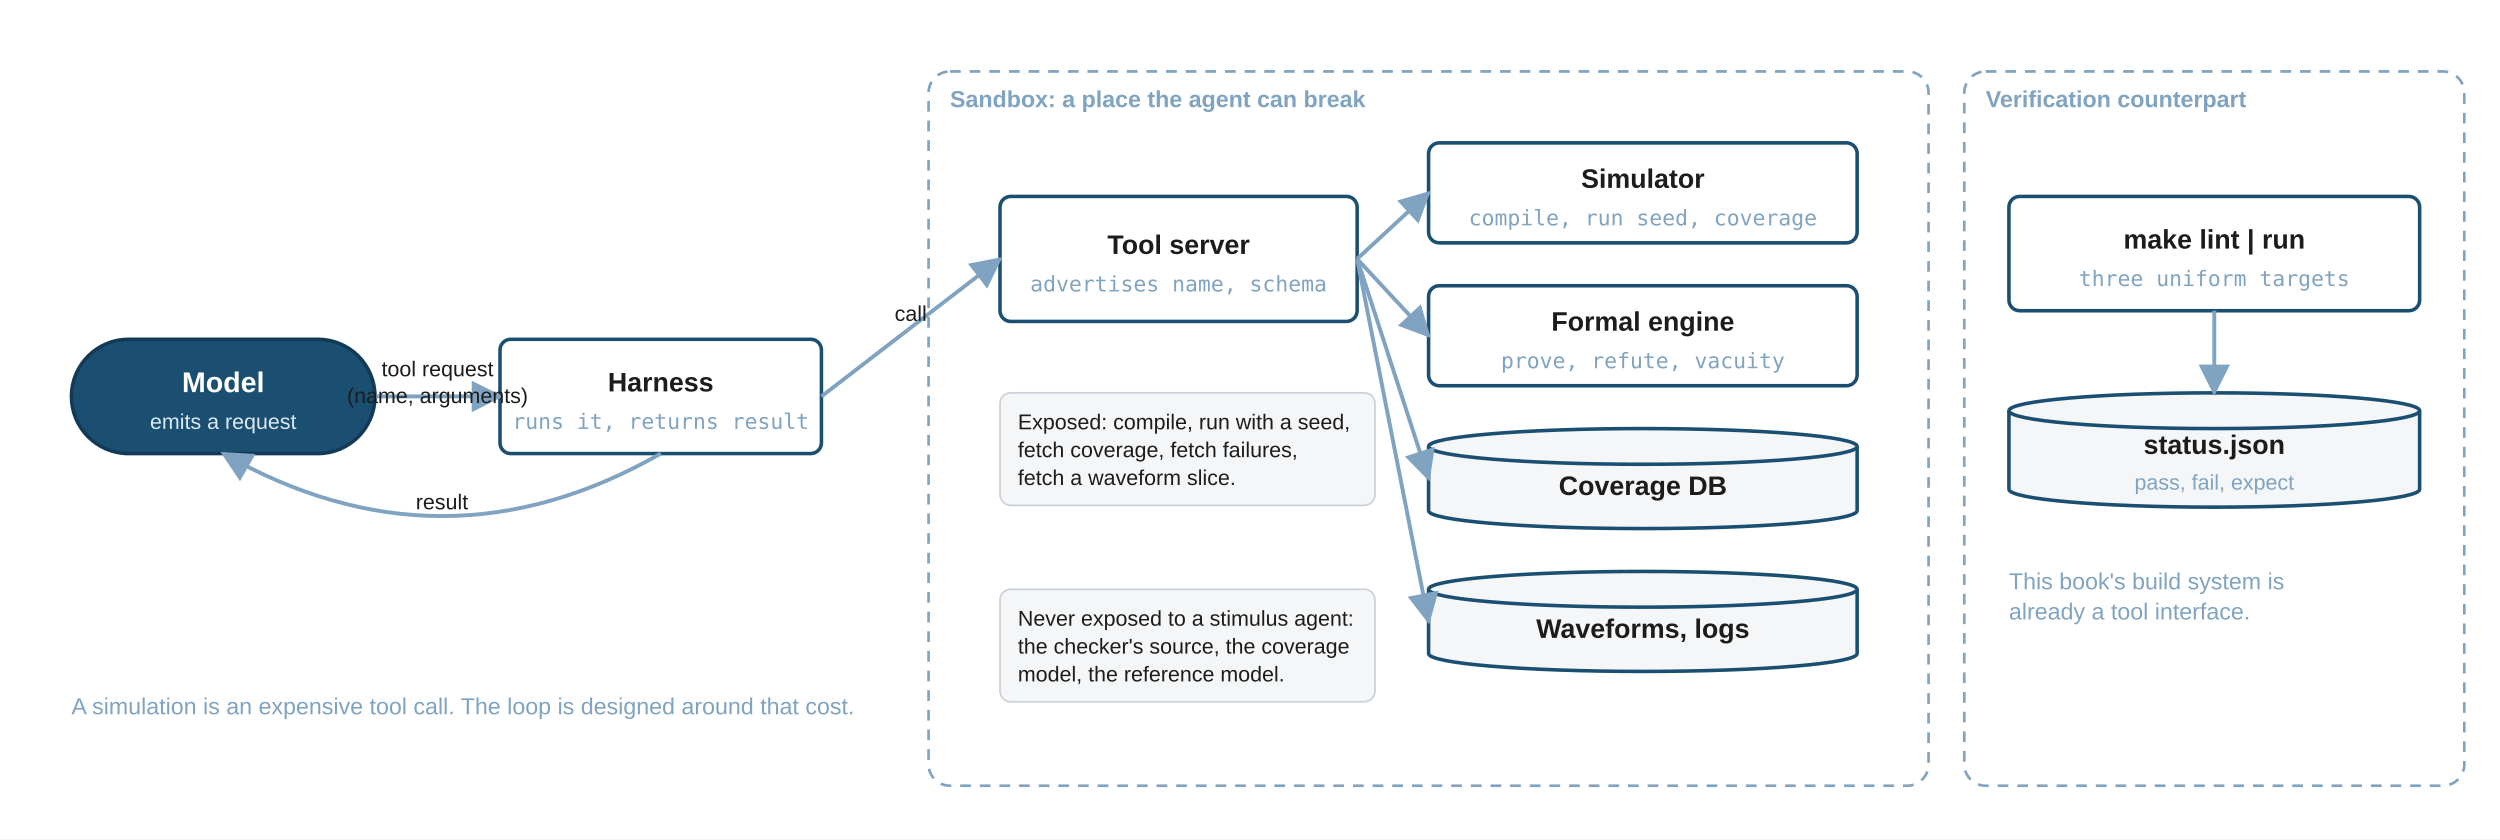
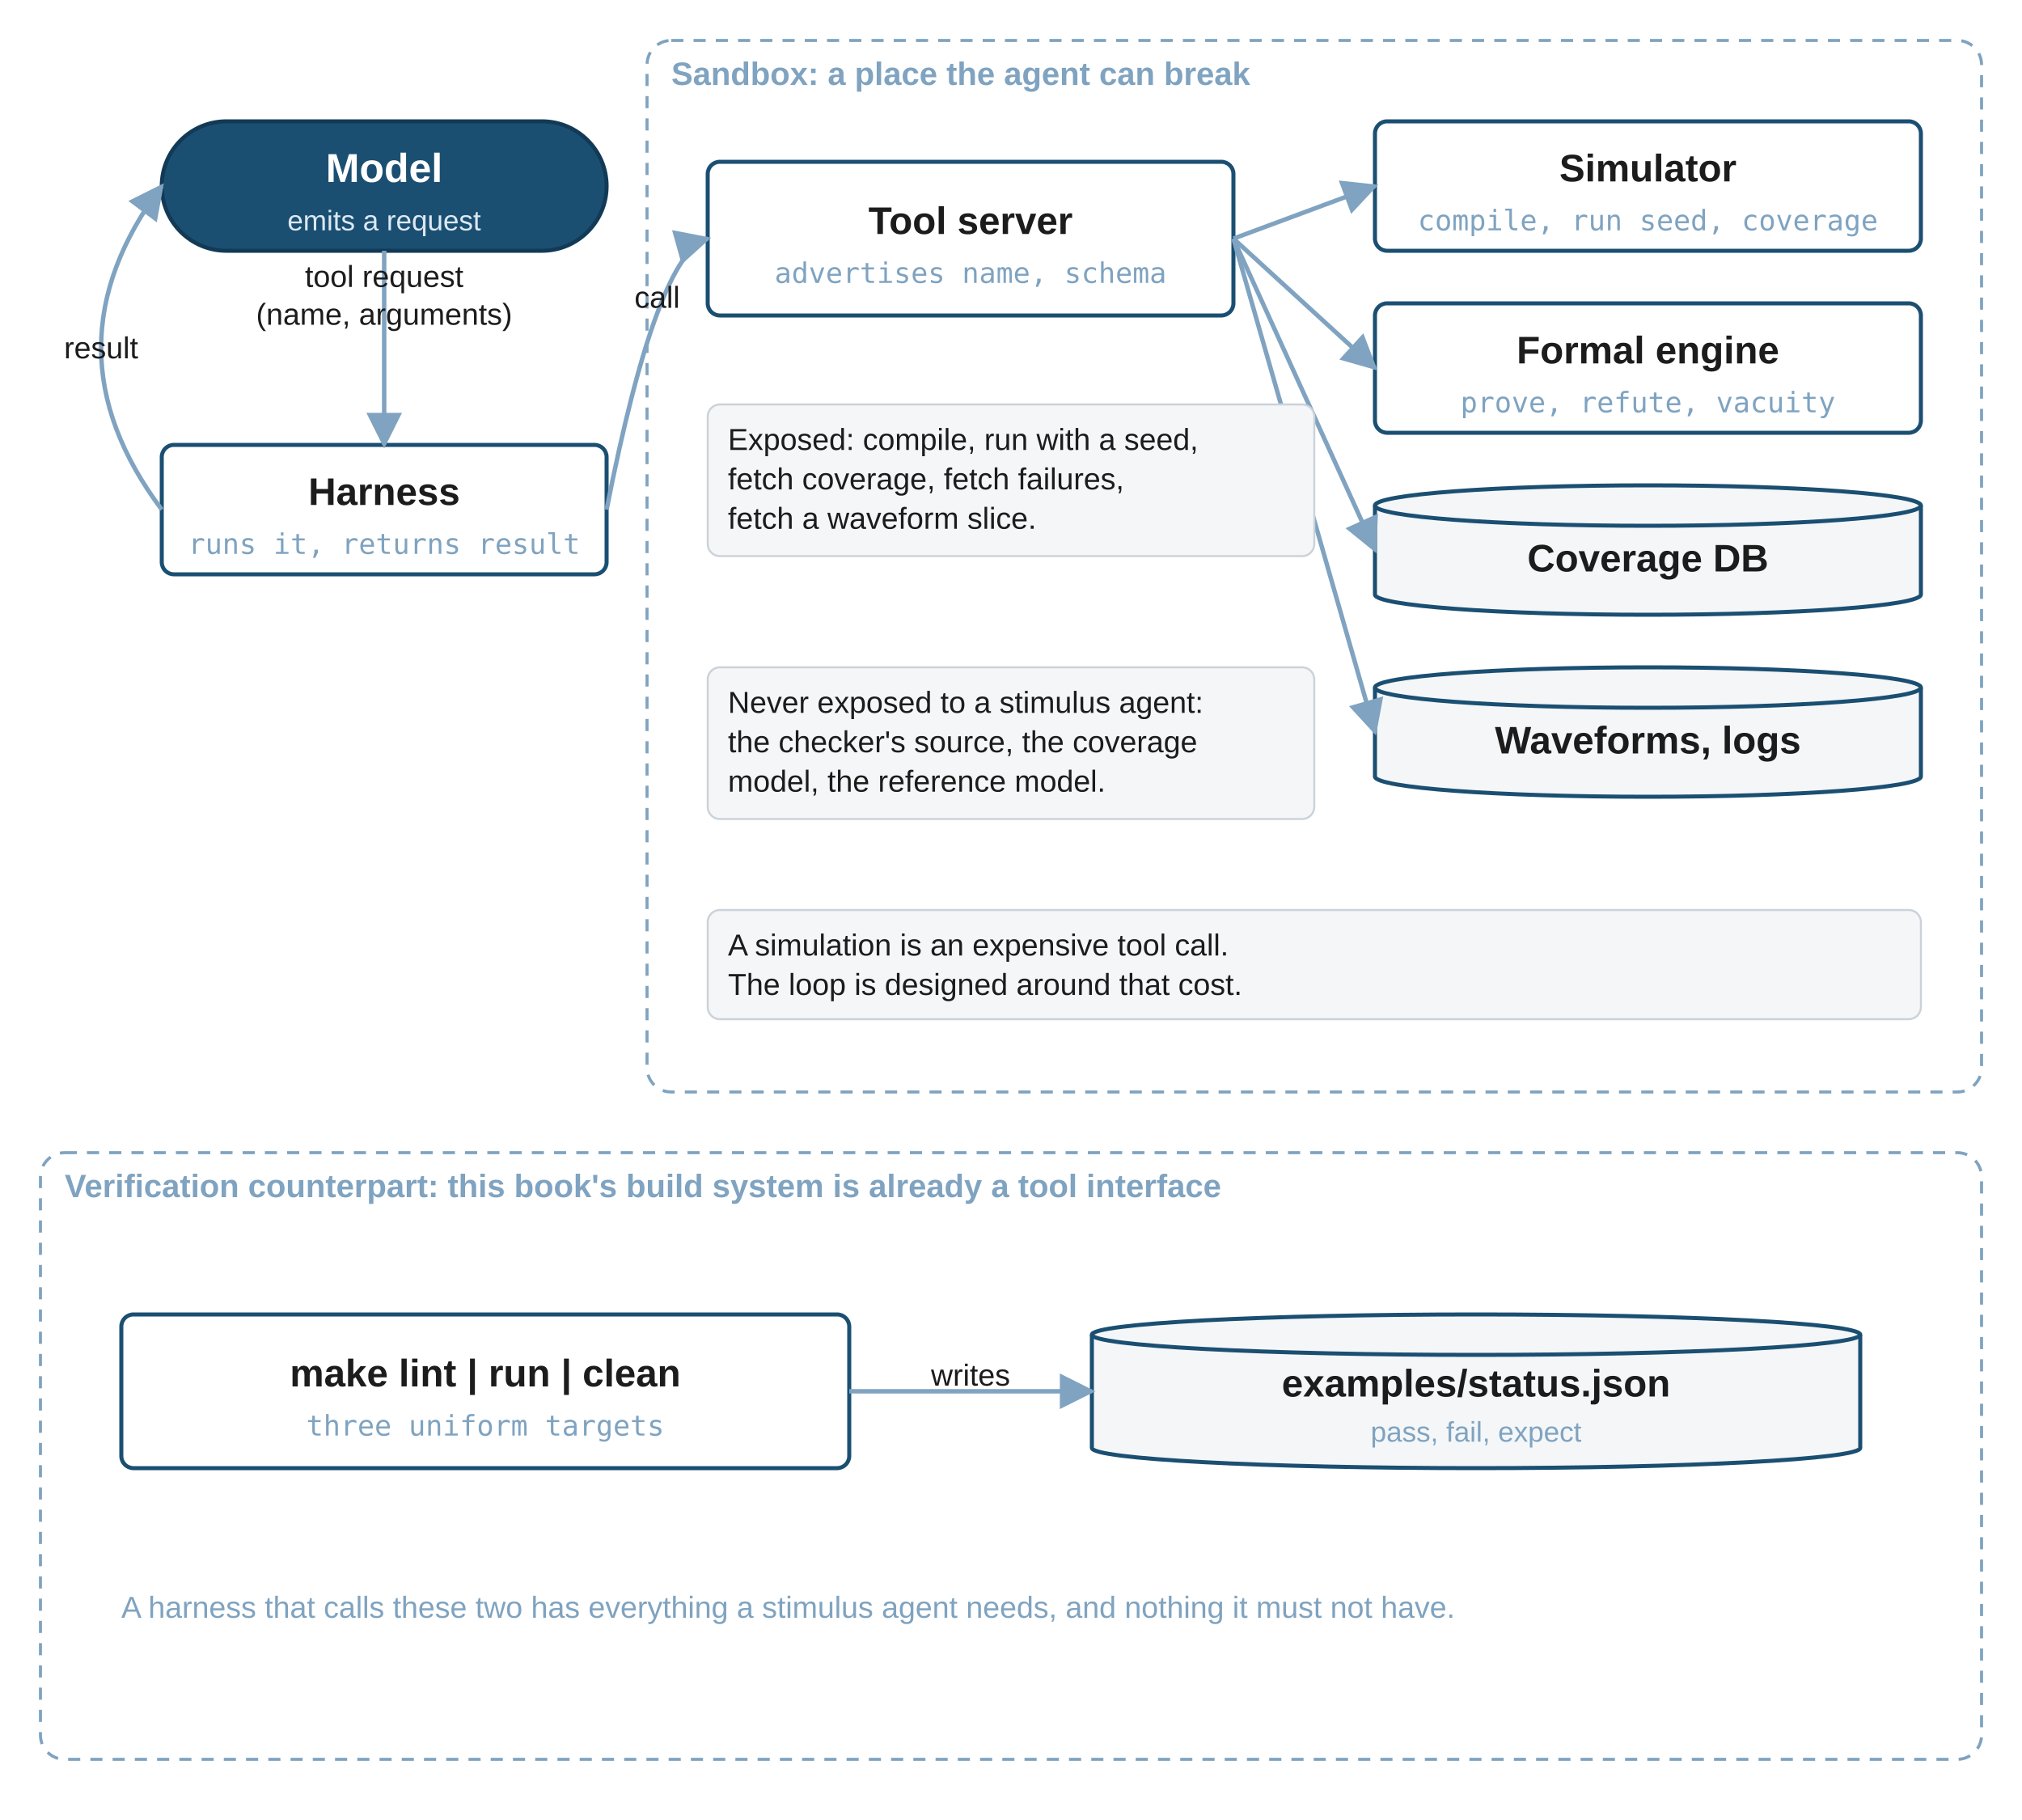
- <svg xmlns="http://www.w3.org/2000/svg" viewBox="0 0 1400 470" width="1400" height="470" role="img" aria-label="Tool use: model, harness, tool server, sandbox">
+ <svg xmlns="http://www.w3.org/2000/svg" viewBox="0 0 1000 900" width="1000" height="900" role="img" aria-label="Tool use: model, harness, tool server, sandbox">
  <defs>
    <marker id="ah" viewBox="0 0 10 10" refX="9" refY="5" markerWidth="8" markerHeight="8" orient="auto-start-reverse">
      <path d="M0,0 L10,5 L0,10 Z" fill="#7FA3C0" />
    </marker>
    <marker id="ahj" viewBox="0 0 10 10" refX="9" refY="5" markerWidth="8" markerHeight="8" orient="auto-start-reverse">
      <path d="M0,0 L10,5 L0,10 Z" fill="#5B3E8E" />
    </marker>
  </defs>
-   <rect width="1400" height="470" fill="white" />
-   <rect x="40" y="190" width="170" height="64" rx="32.0" fill="#1B4F72" stroke="#123A56" stroke-width="2" />
-   <text x="125.0" y="219.6" font-family="'Source Sans 3', 'Helvetica Neue', Arial, sans-serif" font-size="16" font-weight="700" text-anchor="middle" fill="white">Model</text>
-   <text x="125.0" y="240.2" font-family="'Source Sans 3', 'Helvetica Neue', Arial, sans-serif" font-size="12" font-weight="400" text-anchor="middle" fill="#DCE9F3">emits a request</text>
-   <rect x="280" y="190" width="180" height="64" rx="6" fill="white" stroke="#1B4F72" stroke-width="2" />
-   <text x="370.0" y="219.2" font-family="'Source Sans 3', 'Helvetica Neue', Arial, sans-serif" font-size="15" font-weight="600" text-anchor="middle" fill="#1C1C1C">Harness</text>
-   <text x="370.0" y="240.2" font-family="'JetBrains Mono', Menlo, monospace" font-size="12" font-weight="400" text-anchor="middle" fill="#7FA3C0">runs it, returns result</text>
-   <path d="M210,222.0 L280,222.0" fill="none" stroke="#7FA3C0" stroke-width="2.2" marker-end="url(#ah)" />
-   <text x="245.0" y="210.7" font-family="'Source Sans 3', 'Helvetica Neue', Arial, sans-serif" font-size="12" font-weight="400" text-anchor="middle" fill="#1C1C1C">tool request</text>
-   <text x="245.0" y="225.7" font-family="'Source Sans 3', 'Helvetica Neue', Arial, sans-serif" font-size="12" font-weight="400" text-anchor="middle" fill="#1C1C1C">(name, arguments)</text>
-   <path d="M370.0,254 Q247.5,324.0 125.0,254" fill="none" stroke="#7FA3C0" stroke-width="2.2" marker-end="url(#ah)" />
-   <text x="247.5" y="285.2" font-family="'Source Sans 3', 'Helvetica Neue', Arial, sans-serif" font-size="12" font-weight="400" text-anchor="middle" fill="#1C1C1C">result</text>
-   <rect x="520" y="40" width="560" height="400" rx="12" fill="none" stroke="#7FA3C0" stroke-width="1.5" stroke-dasharray="6 5" />
-   <text x="532" y="60.0" font-family="'Source Sans 3', 'Helvetica Neue', Arial, sans-serif" font-size="13" font-weight="700" text-anchor="start" fill="#7FA3C0">Sandbox: a place the agent can break</text>
-   <rect x="560" y="110" width="200" height="70" rx="6" fill="white" stroke="#1B4F72" stroke-width="2" />
-   <text x="660.0" y="142.2" font-family="'Source Sans 3', 'Helvetica Neue', Arial, sans-serif" font-size="15" font-weight="600" text-anchor="middle" fill="#1C1C1C">Tool server</text>
-   <text x="660.0" y="163.2" font-family="'JetBrains Mono', Menlo, monospace" font-size="12" font-weight="400" text-anchor="middle" fill="#7FA3C0">advertises name, schema</text>
-   <path d="M460,222.0 L560,145.0" fill="none" stroke="#7FA3C0" stroke-width="2.2" marker-end="url(#ah)" />
-   <text x="510.0" y="179.7" font-family="'Source Sans 3', 'Helvetica Neue', Arial, sans-serif" font-size="12" font-weight="400" text-anchor="middle" fill="#1C1C1C">call</text>
-   <rect x="800" y="80" width="240" height="56" rx="6" fill="white" stroke="#1B4F72" stroke-width="2" />
-   <text x="920.0" y="105.2" font-family="'Source Sans 3', 'Helvetica Neue', Arial, sans-serif" font-size="15" font-weight="600" text-anchor="middle" fill="#1C1C1C">Simulator</text>
-   <text x="920.0" y="126.2" font-family="'JetBrains Mono', Menlo, monospace" font-size="12" font-weight="400" text-anchor="middle" fill="#7FA3C0">compile, run seed, coverage</text>
-   <rect x="800" y="160" width="240" height="56" rx="6" fill="white" stroke="#1B4F72" stroke-width="2" />
-   <text x="920.0" y="185.2" font-family="'Source Sans 3', 'Helvetica Neue', Arial, sans-serif" font-size="15" font-weight="600" text-anchor="middle" fill="#1C1C1C">Formal engine</text>
-   <text x="920.0" y="206.2" font-family="'JetBrains Mono', Menlo, monospace" font-size="12" font-weight="400" text-anchor="middle" fill="#7FA3C0">prove, refute, vacuity</text>
-   <path d="M800,250 A120.0,10 0 0 1 1040,250 V286 A120.0,10 0 0 1 800,286 Z" fill="#F4F6F8" stroke="#1B4F72" stroke-width="2" />
-   <path d="M800,250 A120.0,10 0 0 0 1040,250" fill="none" stroke="#1B4F72" stroke-width="2" />
-   <text x="920.0" y="277.2" font-family="'Source Sans 3', 'Helvetica Neue', Arial, sans-serif" font-size="15" font-weight="600" text-anchor="middle" fill="#1C1C1C">Coverage DB</text>
-   <path d="M800,330 A120.0,10 0 0 1 1040,330 V366 A120.0,10 0 0 1 800,366 Z" fill="#F4F6F8" stroke="#1B4F72" stroke-width="2" />
-   <path d="M800,330 A120.0,10 0 0 0 1040,330" fill="none" stroke="#1B4F72" stroke-width="2" />
-   <text x="920.0" y="357.2" font-family="'Source Sans 3', 'Helvetica Neue', Arial, sans-serif" font-size="15" font-weight="600" text-anchor="middle" fill="#1C1C1C">Waveforms, logs</text>
-   <path d="M760,145.0 L800,108.0" fill="none" stroke="#7FA3C0" stroke-width="2.2" marker-end="url(#ah)" />
-   <path d="M760,145.0 L800,188.0" fill="none" stroke="#7FA3C0" stroke-width="2.2" marker-end="url(#ah)" />
-   <path d="M760,145.0 L800,268.0" fill="none" stroke="#7FA3C0" stroke-width="2.2" marker-end="url(#ah)" />
-   <path d="M760,145.0 L800,348.0" fill="none" stroke="#7FA3C0" stroke-width="2.2" marker-end="url(#ah)" />
-   <rect x="560" y="220" width="210" height="63" rx="6" fill="#F4F6F8" stroke="#CBD2D9" />
-   <text x="570" y="240.4" font-family="'Source Sans 3', 'Helvetica Neue', Arial, sans-serif" font-size="12" font-weight="400" text-anchor="start" fill="#1C1C1C">Exposed: compile, run with a seed,</text>
-   <text x="570" y="256.0" font-family="'Source Sans 3', 'Helvetica Neue', Arial, sans-serif" font-size="12" font-weight="400" text-anchor="start" fill="#1C1C1C">fetch coverage, fetch failures,</text>
-   <text x="570" y="271.6" font-family="'Source Sans 3', 'Helvetica Neue', Arial, sans-serif" font-size="12" font-weight="400" text-anchor="start" fill="#1C1C1C">fetch a waveform slice.</text>
-   <rect x="560" y="330" width="210" height="63" rx="6" fill="#F4F6F8" stroke="#CBD2D9" />
-   <text x="570" y="350.4" font-family="'Source Sans 3', 'Helvetica Neue', Arial, sans-serif" font-size="12" font-weight="400" text-anchor="start" fill="#1C1C1C">Never exposed to a stimulus agent:</text>
-   <text x="570" y="366.0" font-family="'Source Sans 3', 'Helvetica Neue', Arial, sans-serif" font-size="12" font-weight="400" text-anchor="start" fill="#1C1C1C">the checker's source, the coverage</text>
-   <text x="570" y="381.6" font-family="'Source Sans 3', 'Helvetica Neue', Arial, sans-serif" font-size="12" font-weight="400" text-anchor="start" fill="#1C1C1C">model, the reference model.</text>
-   <rect x="1100" y="40" width="280" height="400" rx="12" fill="none" stroke="#7FA3C0" stroke-width="1.5" stroke-dasharray="6 5" />
-   <text x="1112" y="60.0" font-family="'Source Sans 3', 'Helvetica Neue', Arial, sans-serif" font-size="13" font-weight="700" text-anchor="start" fill="#7FA3C0">Verification counterpart</text>
-   <rect x="1125" y="110" width="230" height="64" rx="6" fill="white" stroke="#1B4F72" stroke-width="2" />
-   <text x="1240.0" y="139.2" font-family="'Source Sans 3', 'Helvetica Neue', Arial, sans-serif" font-size="15" font-weight="600" text-anchor="middle" fill="#1C1C1C">make lint | run</text>
-   <text x="1240.0" y="160.2" font-family="'JetBrains Mono', Menlo, monospace" font-size="12" font-weight="400" text-anchor="middle" fill="#7FA3C0">three uniform targets</text>
-   <path d="M1125,230 A115.0,10 0 0 1 1355,230 V274 A115.0,10 0 0 1 1125,274 Z" fill="#F4F6F8" stroke="#1B4F72" stroke-width="2" />
-   <path d="M1125,230 A115.0,10 0 0 0 1355,230" fill="none" stroke="#1B4F72" stroke-width="2" />
-   <text x="1240.0" y="254.2" font-family="'Source Sans 3', 'Helvetica Neue', Arial, sans-serif" font-size="15" font-weight="600" text-anchor="middle" fill="#1C1C1C">status.json</text>
-   <text x="1240.0" y="274.2" font-family="'Source Sans 3', 'Helvetica Neue', Arial, sans-serif" font-size="12" font-weight="400" text-anchor="middle" fill="#7FA3C0">pass, fail, expect</text>
-   <path d="M1240.0,174 L1240.0,220" fill="none" stroke="#7FA3C0" stroke-width="2.2" marker-end="url(#ah)" />
-   <text x="1125" y="330.0" font-family="'Source Sans 3', 'Helvetica Neue', Arial, sans-serif" font-size="13" font-weight="400" text-anchor="start" fill="#7FA3C0">This book's build system is</text>
-   <text x="1125" y="346.9" font-family="'Source Sans 3', 'Helvetica Neue', Arial, sans-serif" font-size="13" font-weight="400" text-anchor="start" fill="#7FA3C0">already a tool interface.</text>
-   <text x="40" y="400.0" font-family="'Source Sans 3', 'Helvetica Neue', Arial, sans-serif" font-size="13" font-weight="400" text-anchor="start" fill="#7FA3C0">A simulation is an expensive tool call. The loop is designed around that cost.</text>
+   <rect width="1000" height="900" fill="white" />
+   <rect x="80" y="60" width="220" height="64" rx="32.0" fill="#1B4F72" stroke="#123A56" stroke-width="2" />
+   <text x="190.0" y="90.0" font-family="'Source Sans 3', 'Helvetica Neue', Arial, sans-serif" font-size="20" font-weight="700" text-anchor="middle" fill="white">Model</text>
+   <text x="190.0" y="113.9" font-family="'Source Sans 3', 'Helvetica Neue', Arial, sans-serif" font-size="14" font-weight="400" text-anchor="middle" fill="#DCE9F3">emits a request</text>
+   <rect x="80" y="220" width="220" height="64" rx="6" fill="white" stroke="#1B4F72" stroke-width="2" />
+   <text x="190.0" y="249.7" font-family="'Source Sans 3', 'Helvetica Neue', Arial, sans-serif" font-size="19" font-weight="600" text-anchor="middle" fill="#1C1C1C">Harness</text>
+   <text x="190.0" y="273.9" font-family="'JetBrains Mono', Menlo, monospace" font-size="14" font-weight="400" text-anchor="middle" fill="#7FA3C0">runs it, returns result</text>
+   <path d="M190.0,124 L190.0,220" fill="none" stroke="#7FA3C0" stroke-width="2.2" marker-end="url(#ah)" />
+   <text x="190.0" y="141.9" font-family="'Source Sans 3', 'Helvetica Neue', Arial, sans-serif" font-size="15" font-weight="400" text-anchor="middle" fill="#1C1C1C">tool request</text>
+   <text x="190.0" y="160.6" font-family="'Source Sans 3', 'Helvetica Neue', Arial, sans-serif" font-size="15" font-weight="400" text-anchor="middle" fill="#1C1C1C">(name, arguments)</text>
+   <path d="M80,252.0 Q20.0,172.0 80,92.0" fill="none" stroke="#7FA3C0" stroke-width="2.2" marker-end="url(#ah)" />
+   <text x="50.0" y="177.2" font-family="'Source Sans 3', 'Helvetica Neue', Arial, sans-serif" font-size="15" font-weight="400" text-anchor="middle" fill="#1C1C1C">result</text>
+   <rect x="320" y="20" width="660" height="520" rx="12" fill="none" stroke="#7FA3C0" stroke-width="1.5" stroke-dasharray="6 5" />
+   <text x="332" y="42.0" font-family="'Source Sans 3', 'Helvetica Neue', Arial, sans-serif" font-size="16" font-weight="700" text-anchor="start" fill="#7FA3C0">Sandbox: a place the agent can break</text>
+   <rect x="350" y="80" width="260" height="76" rx="6" fill="white" stroke="#1B4F72" stroke-width="2" />
+   <text x="480.0" y="115.7" font-family="'Source Sans 3', 'Helvetica Neue', Arial, sans-serif" font-size="19" font-weight="600" text-anchor="middle" fill="#1C1C1C">Tool server</text>
+   <text x="480.0" y="139.9" font-family="'JetBrains Mono', Menlo, monospace" font-size="14" font-weight="400" text-anchor="middle" fill="#7FA3C0">advertises name, schema</text>
+   <path d="M300,252.0 Q325.0,125.0 350,118.0" fill="none" stroke="#7FA3C0" stroke-width="2.2" marker-end="url(#ah)" />
+   <text x="325.0" y="152.2" font-family="'Source Sans 3', 'Helvetica Neue', Arial, sans-serif" font-size="15" font-weight="400" text-anchor="middle" fill="#1C1C1C">call</text>
+   <rect x="680" y="60" width="270" height="64" rx="6" fill="white" stroke="#1B4F72" stroke-width="2" />
+   <text x="815.0" y="89.7" font-family="'Source Sans 3', 'Helvetica Neue', Arial, sans-serif" font-size="19" font-weight="600" text-anchor="middle" fill="#1C1C1C">Simulator</text>
+   <text x="815.0" y="113.9" font-family="'JetBrains Mono', Menlo, monospace" font-size="14" font-weight="400" text-anchor="middle" fill="#7FA3C0">compile, run seed, coverage</text>
+   <rect x="680" y="150" width="270" height="64" rx="6" fill="white" stroke="#1B4F72" stroke-width="2" />
+   <text x="815.0" y="179.7" font-family="'Source Sans 3', 'Helvetica Neue', Arial, sans-serif" font-size="19" font-weight="600" text-anchor="middle" fill="#1C1C1C">Formal engine</text>
+   <text x="815.0" y="203.9" font-family="'JetBrains Mono', Menlo, monospace" font-size="14" font-weight="400" text-anchor="middle" fill="#7FA3C0">prove, refute, vacuity</text>
+   <path d="M680,250 A135.0,10 0 0 1 950,250 V294 A135.0,10 0 0 1 680,294 Z" fill="#F4F6F8" stroke="#1B4F72" stroke-width="2" />
+   <path d="M680,250 A135.0,10 0 0 0 950,250" fill="none" stroke="#1B4F72" stroke-width="2" />
+   <text x="815.0" y="282.6" font-family="'Source Sans 3', 'Helvetica Neue', Arial, sans-serif" font-size="19" font-weight="600" text-anchor="middle" fill="#1C1C1C">Coverage DB</text>
+   <path d="M680,340 A135.0,10 0 0 1 950,340 V384 A135.0,10 0 0 1 680,384 Z" fill="#F4F6F8" stroke="#1B4F72" stroke-width="2" />
+   <path d="M680,340 A135.0,10 0 0 0 950,340" fill="none" stroke="#1B4F72" stroke-width="2" />
+   <text x="815.0" y="372.6" font-family="'Source Sans 3', 'Helvetica Neue', Arial, sans-serif" font-size="19" font-weight="600" text-anchor="middle" fill="#1C1C1C">Waveforms, logs</text>
+   <path d="M610,118.0 L680,92.0" fill="none" stroke="#7FA3C0" stroke-width="2.2" marker-end="url(#ah)" />
+   <path d="M610,118.0 L680,182.0" fill="none" stroke="#7FA3C0" stroke-width="2.2" marker-end="url(#ah)" />
+   <path d="M610,118.0 L680,272.0" fill="none" stroke="#7FA3C0" stroke-width="2.2" marker-end="url(#ah)" />
+   <path d="M610,118.0 L680,362.0" fill="none" stroke="#7FA3C0" stroke-width="2.2" marker-end="url(#ah)" />
+   <rect x="350" y="200" width="300" height="75" rx="6" fill="#F4F6F8" stroke="#CBD2D9" />
+   <text x="360" y="222.5" font-family="'Source Sans 3', 'Helvetica Neue', Arial, sans-serif" font-size="15" font-weight="400" text-anchor="start" fill="#1C1C1C">Exposed: compile, run with a seed,</text>
+   <text x="360" y="242.0" font-family="'Source Sans 3', 'Helvetica Neue', Arial, sans-serif" font-size="15" font-weight="400" text-anchor="start" fill="#1C1C1C">fetch coverage, fetch failures,</text>
+   <text x="360" y="261.5" font-family="'Source Sans 3', 'Helvetica Neue', Arial, sans-serif" font-size="15" font-weight="400" text-anchor="start" fill="#1C1C1C">fetch a waveform slice.</text>
+   <rect x="350" y="330" width="300" height="75" rx="6" fill="#F4F6F8" stroke="#CBD2D9" />
+   <text x="360" y="352.5" font-family="'Source Sans 3', 'Helvetica Neue', Arial, sans-serif" font-size="15" font-weight="400" text-anchor="start" fill="#1C1C1C">Never exposed to a stimulus agent:</text>
+   <text x="360" y="372.0" font-family="'Source Sans 3', 'Helvetica Neue', Arial, sans-serif" font-size="15" font-weight="400" text-anchor="start" fill="#1C1C1C">the checker's source, the coverage</text>
+   <text x="360" y="391.5" font-family="'Source Sans 3', 'Helvetica Neue', Arial, sans-serif" font-size="15" font-weight="400" text-anchor="start" fill="#1C1C1C">model, the reference model.</text>
+   <rect x="350" y="450" width="600" height="54" rx="6" fill="#F4F6F8" stroke="#CBD2D9" />
+   <text x="360" y="472.5" font-family="'Source Sans 3', 'Helvetica Neue', Arial, sans-serif" font-size="15" font-weight="400" text-anchor="start" fill="#1C1C1C">A simulation is an expensive tool call.</text>
+   <text x="360" y="492.0" font-family="'Source Sans 3', 'Helvetica Neue', Arial, sans-serif" font-size="15" font-weight="400" text-anchor="start" fill="#1C1C1C">The loop is designed around that cost.</text>
+   <rect x="20" y="570" width="960" height="300" rx="12" fill="none" stroke="#7FA3C0" stroke-width="1.5" stroke-dasharray="6 5" />
+   <text x="32" y="592.0" font-family="'Source Sans 3', 'Helvetica Neue', Arial, sans-serif" font-size="16" font-weight="700" text-anchor="start" fill="#7FA3C0">Verification counterpart: this book's build system is already a tool interface</text>
+   <rect x="60" y="650" width="360" height="76" rx="6" fill="white" stroke="#1B4F72" stroke-width="2" />
+   <text x="240.0" y="685.6" font-family="'Source Sans 3', 'Helvetica Neue', Arial, sans-serif" font-size="19" font-weight="600" text-anchor="middle" fill="#1C1C1C">make lint | run | clean</text>
+   <text x="240.0" y="709.9" font-family="'JetBrains Mono', Menlo, monospace" font-size="14" font-weight="400" text-anchor="middle" fill="#7FA3C0">three uniform targets</text>
+   <path d="M540,660 A190.0,10 0 0 1 920,660 V716 A190.0,10 0 0 1 540,716 Z" fill="#F4F6F8" stroke="#1B4F72" stroke-width="2" />
+   <path d="M540,660 A190.0,10 0 0 0 920,660" fill="none" stroke="#1B4F72" stroke-width="2" />
+   <text x="730.0" y="690.6" font-family="'Source Sans 3', 'Helvetica Neue', Arial, sans-serif" font-size="19" font-weight="600" text-anchor="middle" fill="#1C1C1C">examples/status.json</text>
+   <text x="730.0" y="712.9" font-family="'Source Sans 3', 'Helvetica Neue', Arial, sans-serif" font-size="14" font-weight="400" text-anchor="middle" fill="#7FA3C0">pass, fail, expect</text>
+   <path d="M420,688.0 L540,688.0" fill="none" stroke="#7FA3C0" stroke-width="2.2" marker-end="url(#ah)" />
+   <text x="480.0" y="685.2" font-family="'Source Sans 3', 'Helvetica Neue', Arial, sans-serif" font-size="15" font-weight="400" text-anchor="middle" fill="#1C1C1C">writes</text>
+   <text x="60" y="800.0" font-family="'Source Sans 3', 'Helvetica Neue', Arial, sans-serif" font-size="15" font-weight="400" text-anchor="start" fill="#7FA3C0">A harness that calls these two has everything a stimulus agent needs, and nothing it must not have.</text>
</svg>
